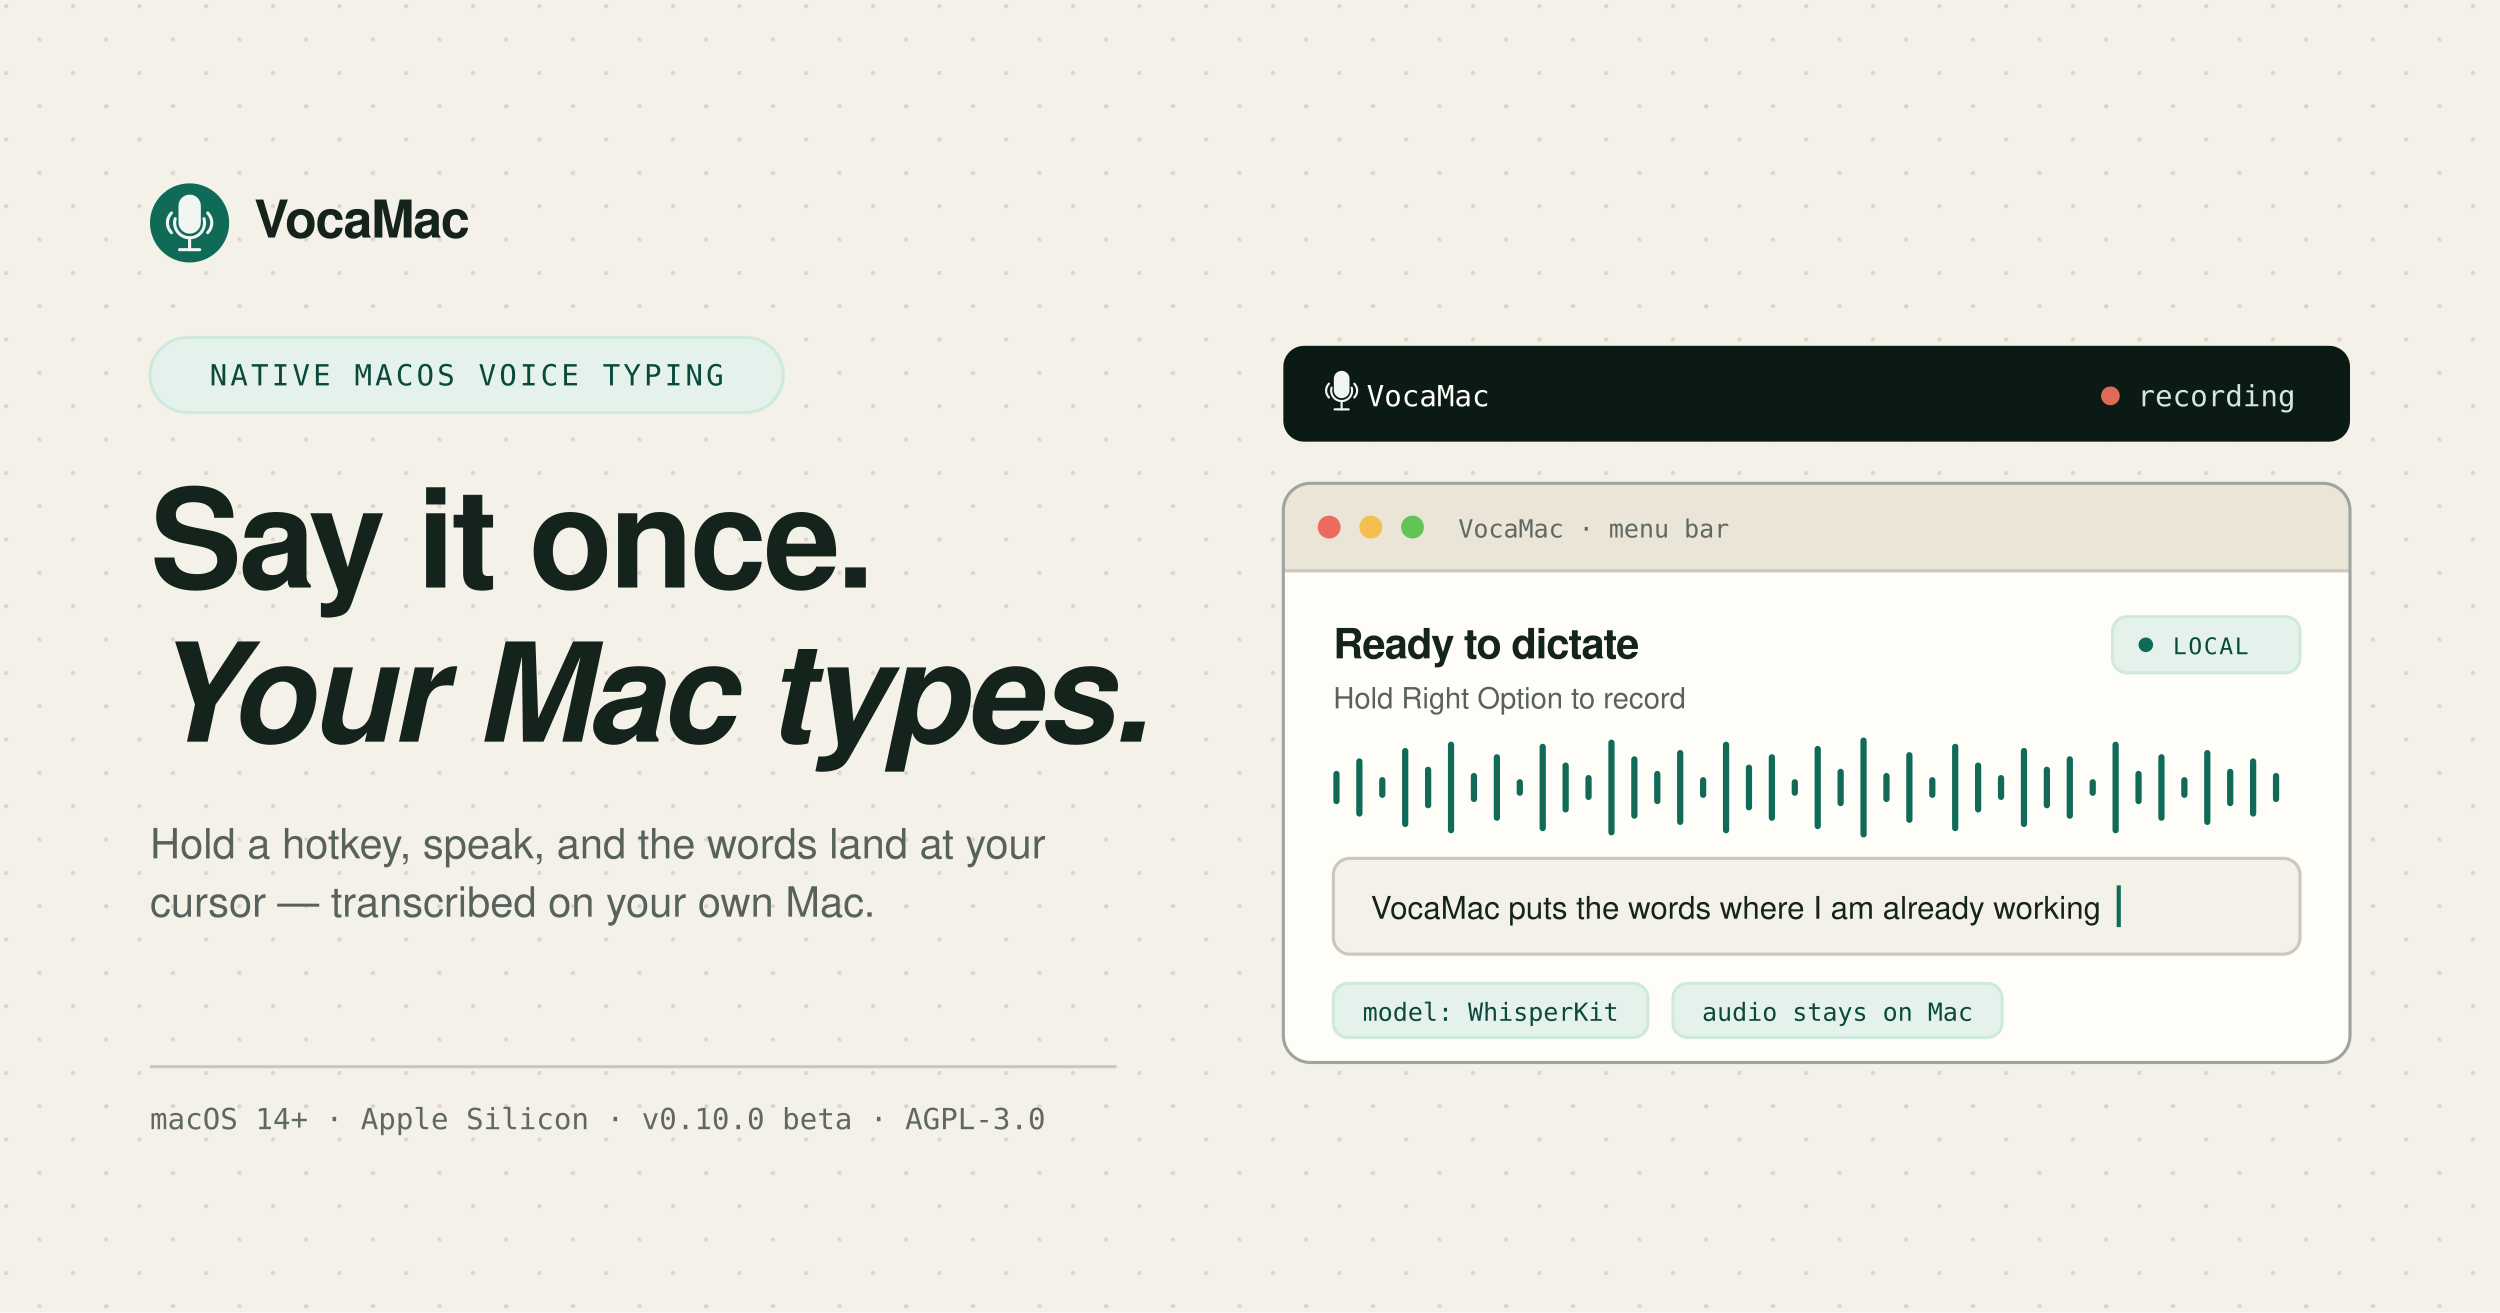
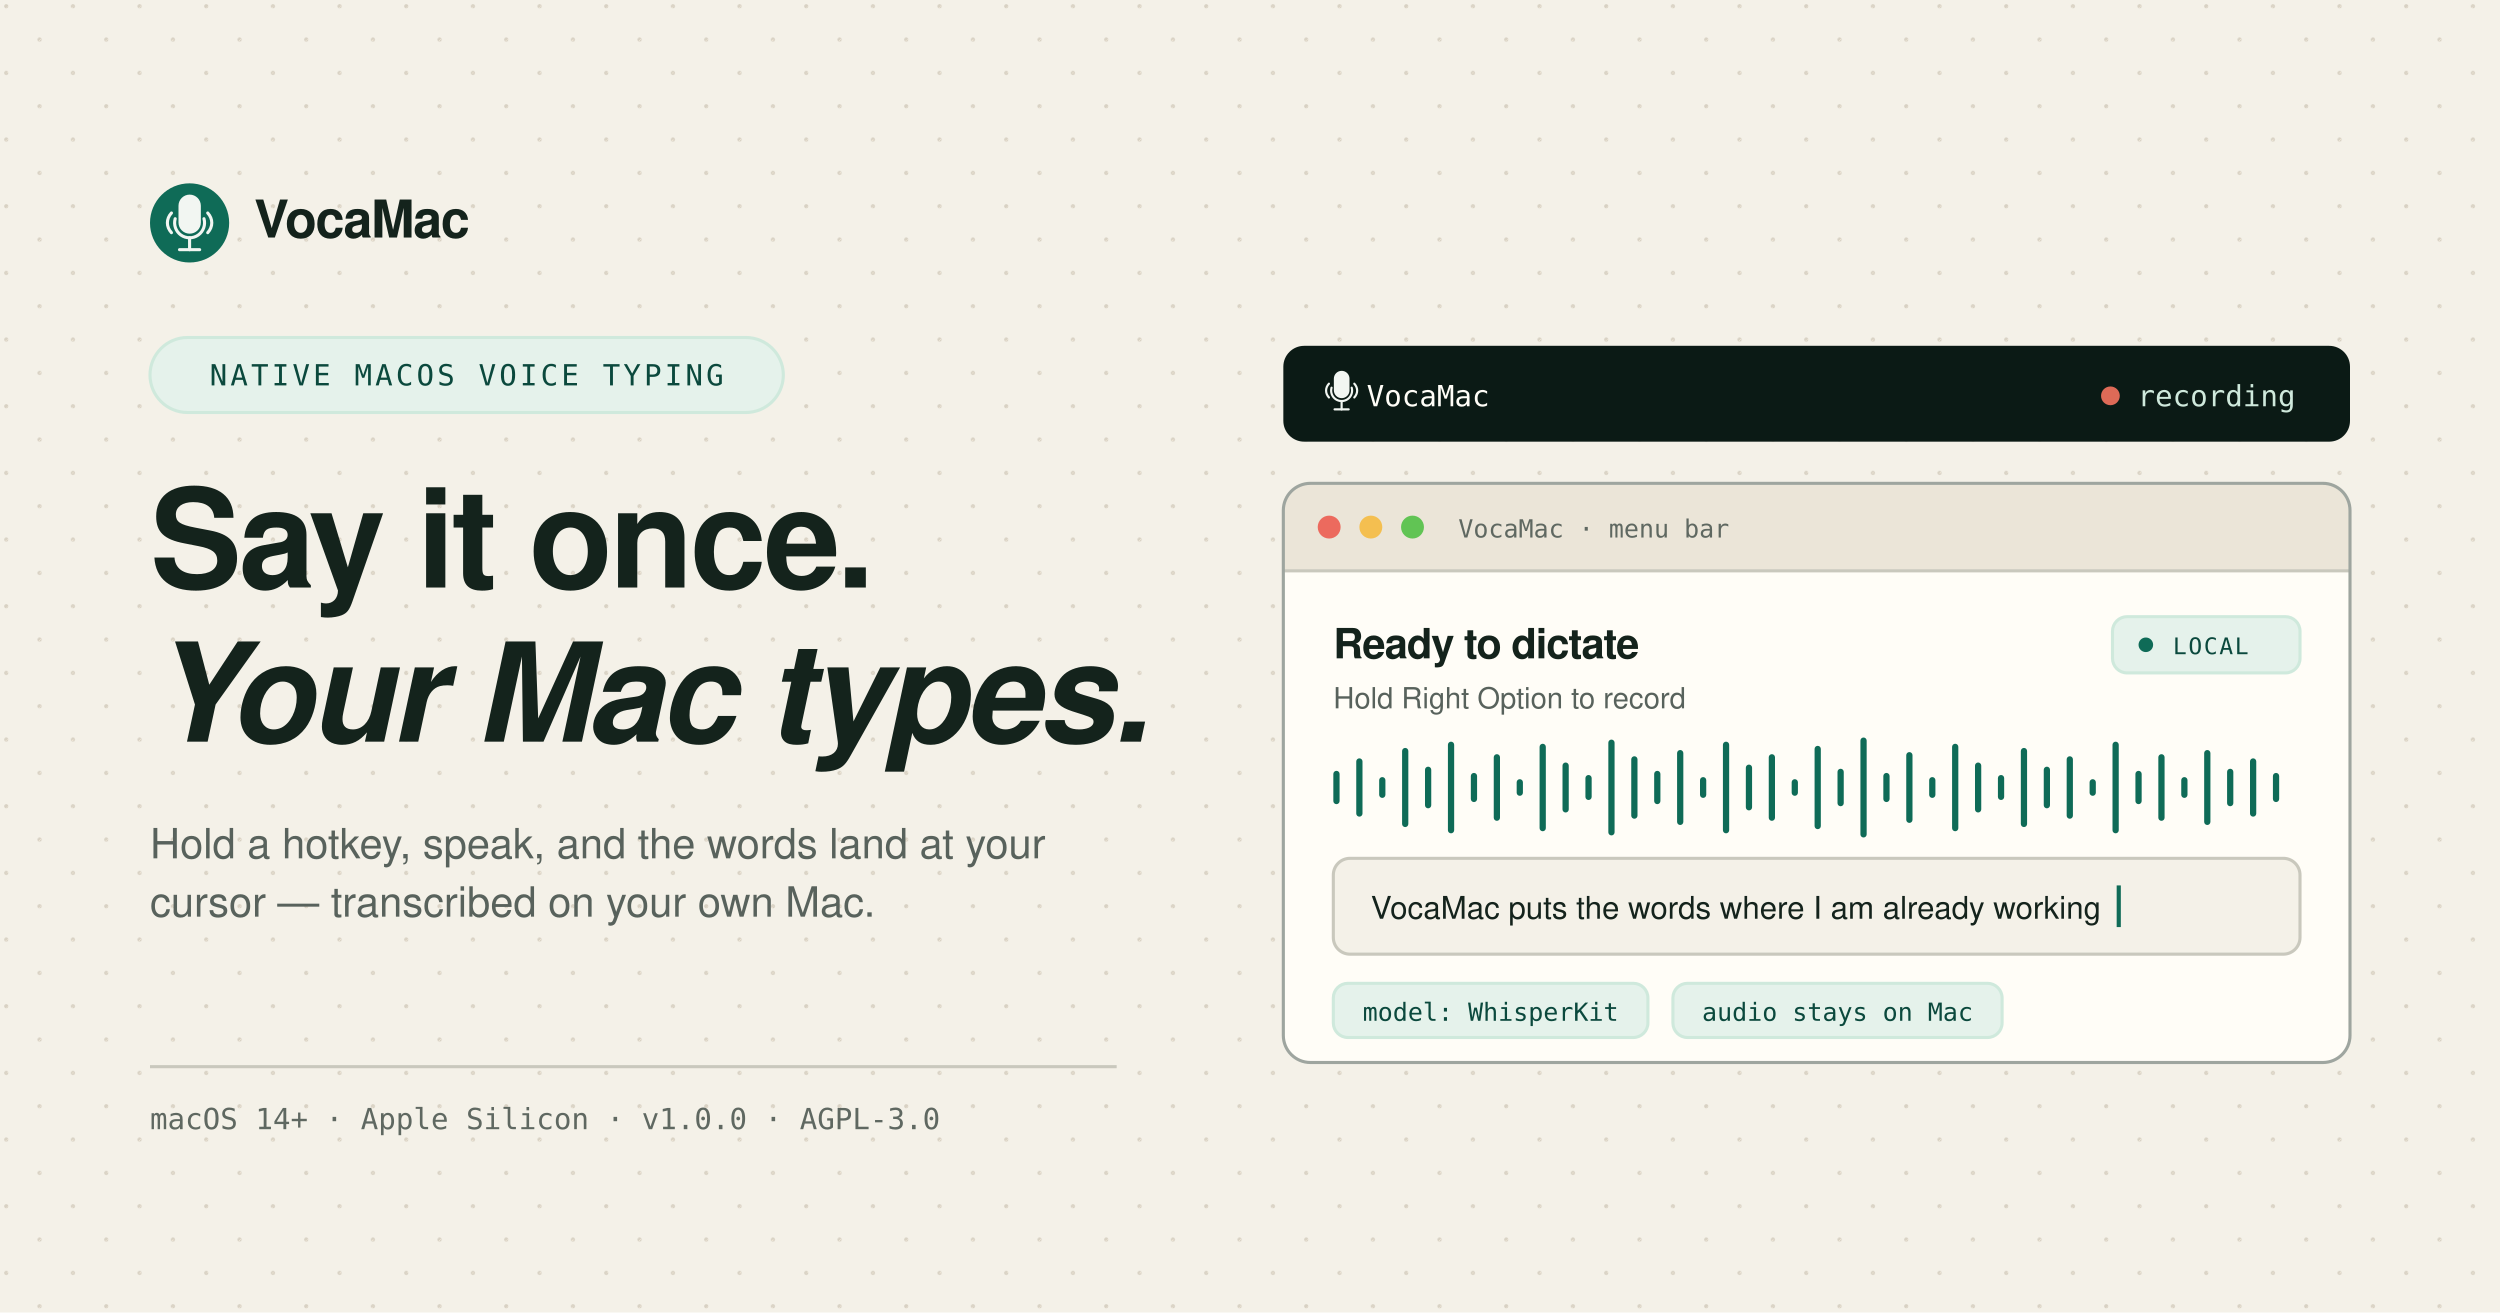
<svg xmlns="http://www.w3.org/2000/svg" width="1200" height="630" viewBox="0 0 1200 630" role="img" aria-labelledby="og-title og-desc">
  <defs>
    <pattern id="og-dots" width="32" height="32" patternUnits="userSpaceOnUse">
      <circle cx="3" cy="3" r="1" fill="#d8d1c3" />
      <circle cx="19" cy="19" r="1" fill="#d8d1c3" />
    </pattern>
    <clipPath id="og-window">
      <rect x="616" y="206" width="512" height="278" rx="13" />
    </clipPath>
    <style>
      .display { font-family: "Avenir Next", "SF Pro Display", "Helvetica Neue", Helvetica, Arial, sans-serif; font-weight: 600; letter-spacing: -0.025em; }
      .body { font-family: "SF Pro Text", "Helvetica Neue", Helvetica, Arial, sans-serif; }
      .mono { font-family: ui-monospace, "SF Mono", SFMono-Regular, Menlo, Monaco, Consolas, monospace; }
    </style>
  </defs>
  <rect width="1200" height="630" fill="#f4f1e8" />
  <rect width="1200" height="630" fill="url(#og-dots)" />
  <g transform="translate(0 26)">
    <g transform="translate(72 62)">
      <circle cx="19" cy="19" r="19" fill="#0f6b57" />
      <g transform="translate(19 19) scale(0.0826) translate(-228.5 -226.5)">
        <path d="M 164 127 A 65 65 0 0 1 294 127 L 294 224 A 65 65 0 0 1 164 224 Z" fill="#f2f6f2" />
        <path d="M 144.87 202.02 A 87 87 0 1 0 312.13 202.02" fill="none" stroke="#f2f6f2" stroke-width="18" stroke-linecap="round" />
        <path d="M 228.5 313 L 228.5 382" fill="none" stroke="#f2f6f2" stroke-width="18" stroke-linecap="round" />
        <path d="M 170 382 L 287 382" fill="none" stroke="#f2f6f2" stroke-width="18" stroke-linecap="round" />
        <path d="M 123.12 168.78 A 129.0 99.2 0 0 0 123.12 283.22" fill="none" stroke="#f2f6f2" stroke-width="18" stroke-linecap="round" />
        <path d="M 333.88 168.78 A 129.0 99.2 0 0 1 333.88 283.22" fill="none" stroke="#f2f6f2" stroke-width="18" stroke-linecap="round" />
      </g>
      <text class="display" x="50" y="26" font-size="25" fill="#14231c">VocaMac</text>
    </g>
    <rect x="72" y="136" width="304" height="36" rx="18" fill="#e5f2eb" stroke="#cfe9dc" stroke-width="1.5" />
    <text id="og-tag" class="mono" x="224" y="159" font-size="14" letter-spacing="1.5" fill="#0b493d" text-anchor="middle">NATIVE MACOS VOICE TYPING</text>
    <text class="display" x="72" y="256" font-size="66" fill="#14231c">Say it once.</text>
    <text class="display" x="72" y="330" font-size="66" font-style="italic" fill="#14231c">Your Mac types.</text>
    <text class="body" x="72" y="386" font-size="20" fill="#58625c">Hold a hotkey, speak, and the words land at your</text>
    <text class="body" x="72" y="414" font-size="20" fill="#58625c">cursor — transcribed on your own Mac.</text>
    <line x1="72" y1="486" x2="536" y2="486" stroke="#c9c8bd" stroke-width="1.5" />
-     <text id="og-proof" class="mono" x="72" y="516" font-size="14" fill="#5f6861">macOS 14+ · Apple Silicon · v0.10.0 beta · AGPL-3.0</text>
+     <text id="og-proof" class="mono" x="72" y="516" font-size="14" fill="#5f6861">macOS 14+ · Apple Silicon · v1.0.0 · AGPL-3.0</text>
    <rect x="616" y="140" width="512" height="46" rx="10" fill="#0b1a15" />
    <g transform="translate(636 152) scale(0.0578) translate(-90.5 -62)">
      <path d="M 164 127 A 65 65 0 0 1 294 127 L 294 224 A 65 65 0 0 1 164 224 Z" fill="#f2f6f2" />
      <path d="M 144.87 202.02 A 87 87 0 1 0 312.13 202.02" fill="none" stroke="#f2f6f2" stroke-width="18" stroke-linecap="round" />
      <path d="M 228.5 313 L 228.5 382" fill="none" stroke="#f2f6f2" stroke-width="18" stroke-linecap="round" />
      <path d="M 170 382 L 287 382" fill="none" stroke="#f2f6f2" stroke-width="18" stroke-linecap="round" />
      <path d="M 123.12 168.78 A 129.0 99.2 0 0 0 123.12 283.22" fill="none" stroke="#f2f6f2" stroke-width="18" stroke-linecap="round" />
      <path d="M 333.88 168.78 A 129.0 99.2 0 0 1 333.88 283.22" fill="none" stroke="#f2f6f2" stroke-width="18" stroke-linecap="round" />
    </g>
    <text class="mono" x="656" y="169" font-size="14" fill="#fffdf7">VocaMac</text>
    <circle cx="1013" cy="164" r="4.5" fill="#de6a57" />
    <text class="mono" x="1026" y="169" font-size="14" fill="#cfe9dc">recording</text>
    <g clip-path="url(#og-window)">
      <rect x="616" y="206" width="512" height="278" fill="#fffdf7" />
      <rect x="616" y="206" width="512" height="42" fill="#ebe5d8" />
    </g>
    <line x1="616" y1="248" x2="1128" y2="248" stroke="#c9c8bd" stroke-width="1.5" />
    <rect x="616" y="206" width="512" height="278" rx="13" fill="none" stroke="#9ea59f" stroke-width="1.5" />
    <circle cx="638" cy="227" r="5.5" fill="#ec6a5e" />
    <circle cx="658" cy="227" r="5.5" fill="#f4bf50" />
    <circle cx="678" cy="227" r="5.5" fill="#61c454" />
    <text class="mono" x="700" y="232" font-size="12" fill="#5f6861">VocaMac · menu bar</text>
    <text class="display" x="640" y="290" font-size="20" fill="#14231c">Ready to dictate</text>
    <text class="body" x="640" y="314" font-size="14" fill="#58625c">Hold Right Option to record</text>
    <rect x="1014" y="270" width="90" height="27" rx="7" fill="#e5f2eb" stroke="#cfe9dc" stroke-width="1.5" />
    <circle cx="1030" cy="283.5" r="3.5" fill="#0f6b57" />
    <text class="mono" x="1043" y="288" font-size="11" letter-spacing="0.8" fill="#0b493d">LOCAL</text>
    <g fill="#0f6b57">
      <rect x="640" y="344" width="3" height="16" rx="1.5" />
      <rect x="651" y="338" width="3" height="28" rx="1.5" />
      <rect x="662" y="347" width="3" height="10" rx="1.5" />
      <rect x="673" y="333" width="3" height="38" rx="1.5" />
      <rect x="684" y="342" width="3" height="20" rx="1.5" />
      <rect x="695" y="330" width="3" height="44" rx="1.5" />
      <rect x="706" y="345" width="3" height="14" rx="1.5" />
      <rect x="717" y="336" width="3" height="32" rx="1.5" />
      <rect x="728" y="348" width="3" height="8" rx="1.5" />
      <rect x="739" y="331" width="3" height="42" rx="1.5" />
      <rect x="750" y="340" width="3" height="24" rx="1.5" />
      <rect x="761" y="346" width="3" height="12" rx="1.5" />
      <rect x="772" y="329" width="3" height="46" rx="1.5" />
      <rect x="783" y="337" width="3" height="30" rx="1.5" />
      <rect x="794" y="344" width="3" height="16" rx="1.5" />
      <rect x="805" y="334" width="3" height="36" rx="1.5" />
      <rect x="816" y="347" width="3" height="10" rx="1.5" />
      <rect x="827" y="330" width="3" height="44" rx="1.5" />
      <rect x="838" y="341" width="3" height="22" rx="1.5" />
      <rect x="849" y="336" width="3" height="32" rx="1.5" />
      <rect x="860" y="348" width="3" height="8" rx="1.5" />
      <rect x="871" y="332" width="3" height="40" rx="1.5" />
      <rect x="882" y="343" width="3" height="18" rx="1.5" />
      <rect x="893" y="328" width="3" height="48" rx="1.5" />
      <rect x="904" y="345" width="3" height="14" rx="1.5" />
      <rect x="915" y="335" width="3" height="34" rx="1.5" />
      <rect x="926" y="347" width="3" height="10" rx="1.5" />
      <rect x="937" y="331" width="3" height="42" rx="1.5" />
      <rect x="948" y="340" width="3" height="24" rx="1.5" />
      <rect x="959" y="346" width="3" height="12" rx="1.5" />
      <rect x="970" y="333" width="3" height="38" rx="1.5" />
      <rect x="981" y="342" width="3" height="20" rx="1.5" />
      <rect x="992" y="337" width="3" height="30" rx="1.5" />
      <rect x="1003" y="348" width="3" height="8" rx="1.5" />
      <rect x="1014" y="330" width="3" height="44" rx="1.5" />
      <rect x="1025" y="344" width="3" height="16" rx="1.5" />
      <rect x="1036" y="336" width="3" height="32" rx="1.5" />
      <rect x="1047" y="347" width="3" height="10" rx="1.5" />
      <rect x="1058" y="334" width="3" height="36" rx="1.5" />
      <rect x="1069" y="343" width="3" height="18" rx="1.5" />
      <rect x="1080" y="338" width="3" height="28" rx="1.5" />
      <rect x="1091" y="345" width="3" height="14" rx="1.5" />
    </g>
    <rect x="640" y="386" width="464" height="46" rx="8" fill="#f4f1e8" stroke="#c9c8bd" stroke-width="1.5" />
    <text id="og-transcript" class="body" x="658" y="415" font-size="15" fill="#14231c">VocaMac puts the words where I am already working</text>
    <rect id="og-caret" x="1016" y="399" width="2" height="20" fill="#0f6b57" />
    <rect x="640" y="446" width="151" height="26" rx="7" fill="#e5f2eb" stroke="#cfe9dc" stroke-width="1.5" />
    <text id="og-chip1" class="mono" x="715.5" y="464" font-size="12" fill="#0b493d" text-anchor="middle">model: WhisperKit</text>
    <rect x="803" y="446" width="158" height="26" rx="7" fill="#e5f2eb" stroke="#cfe9dc" stroke-width="1.5" />
    <text id="og-chip2" class="mono" x="882" y="464" font-size="12" fill="#0b493d" text-anchor="middle">audio stays on Mac</text>
  </g>
</svg>
